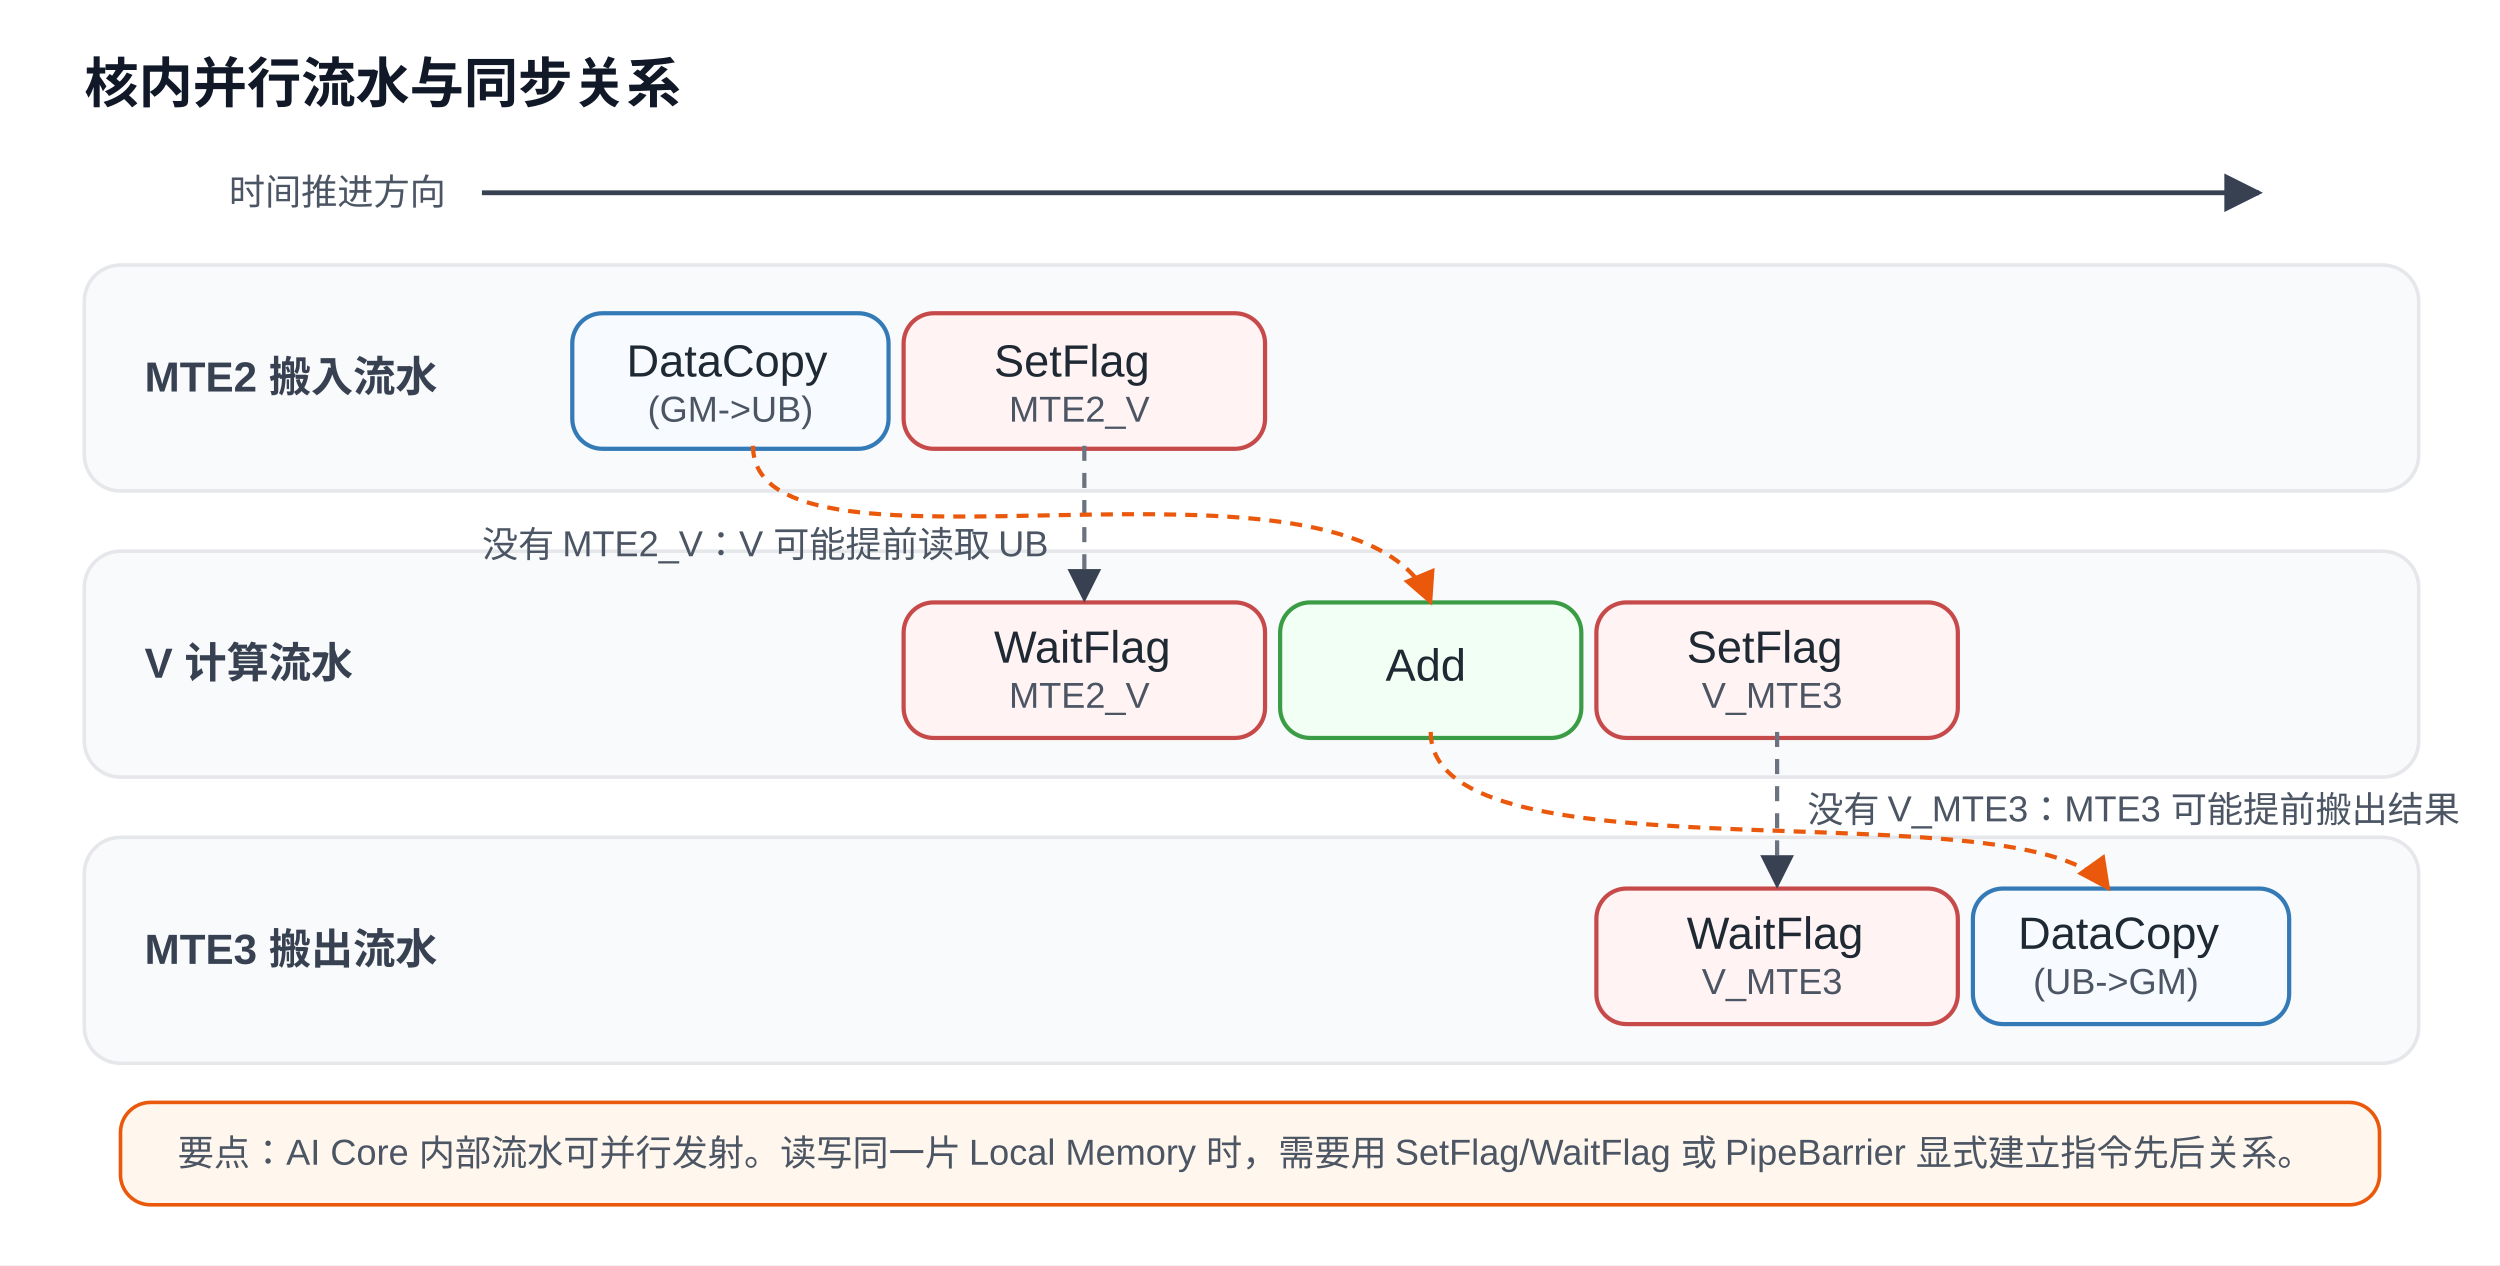
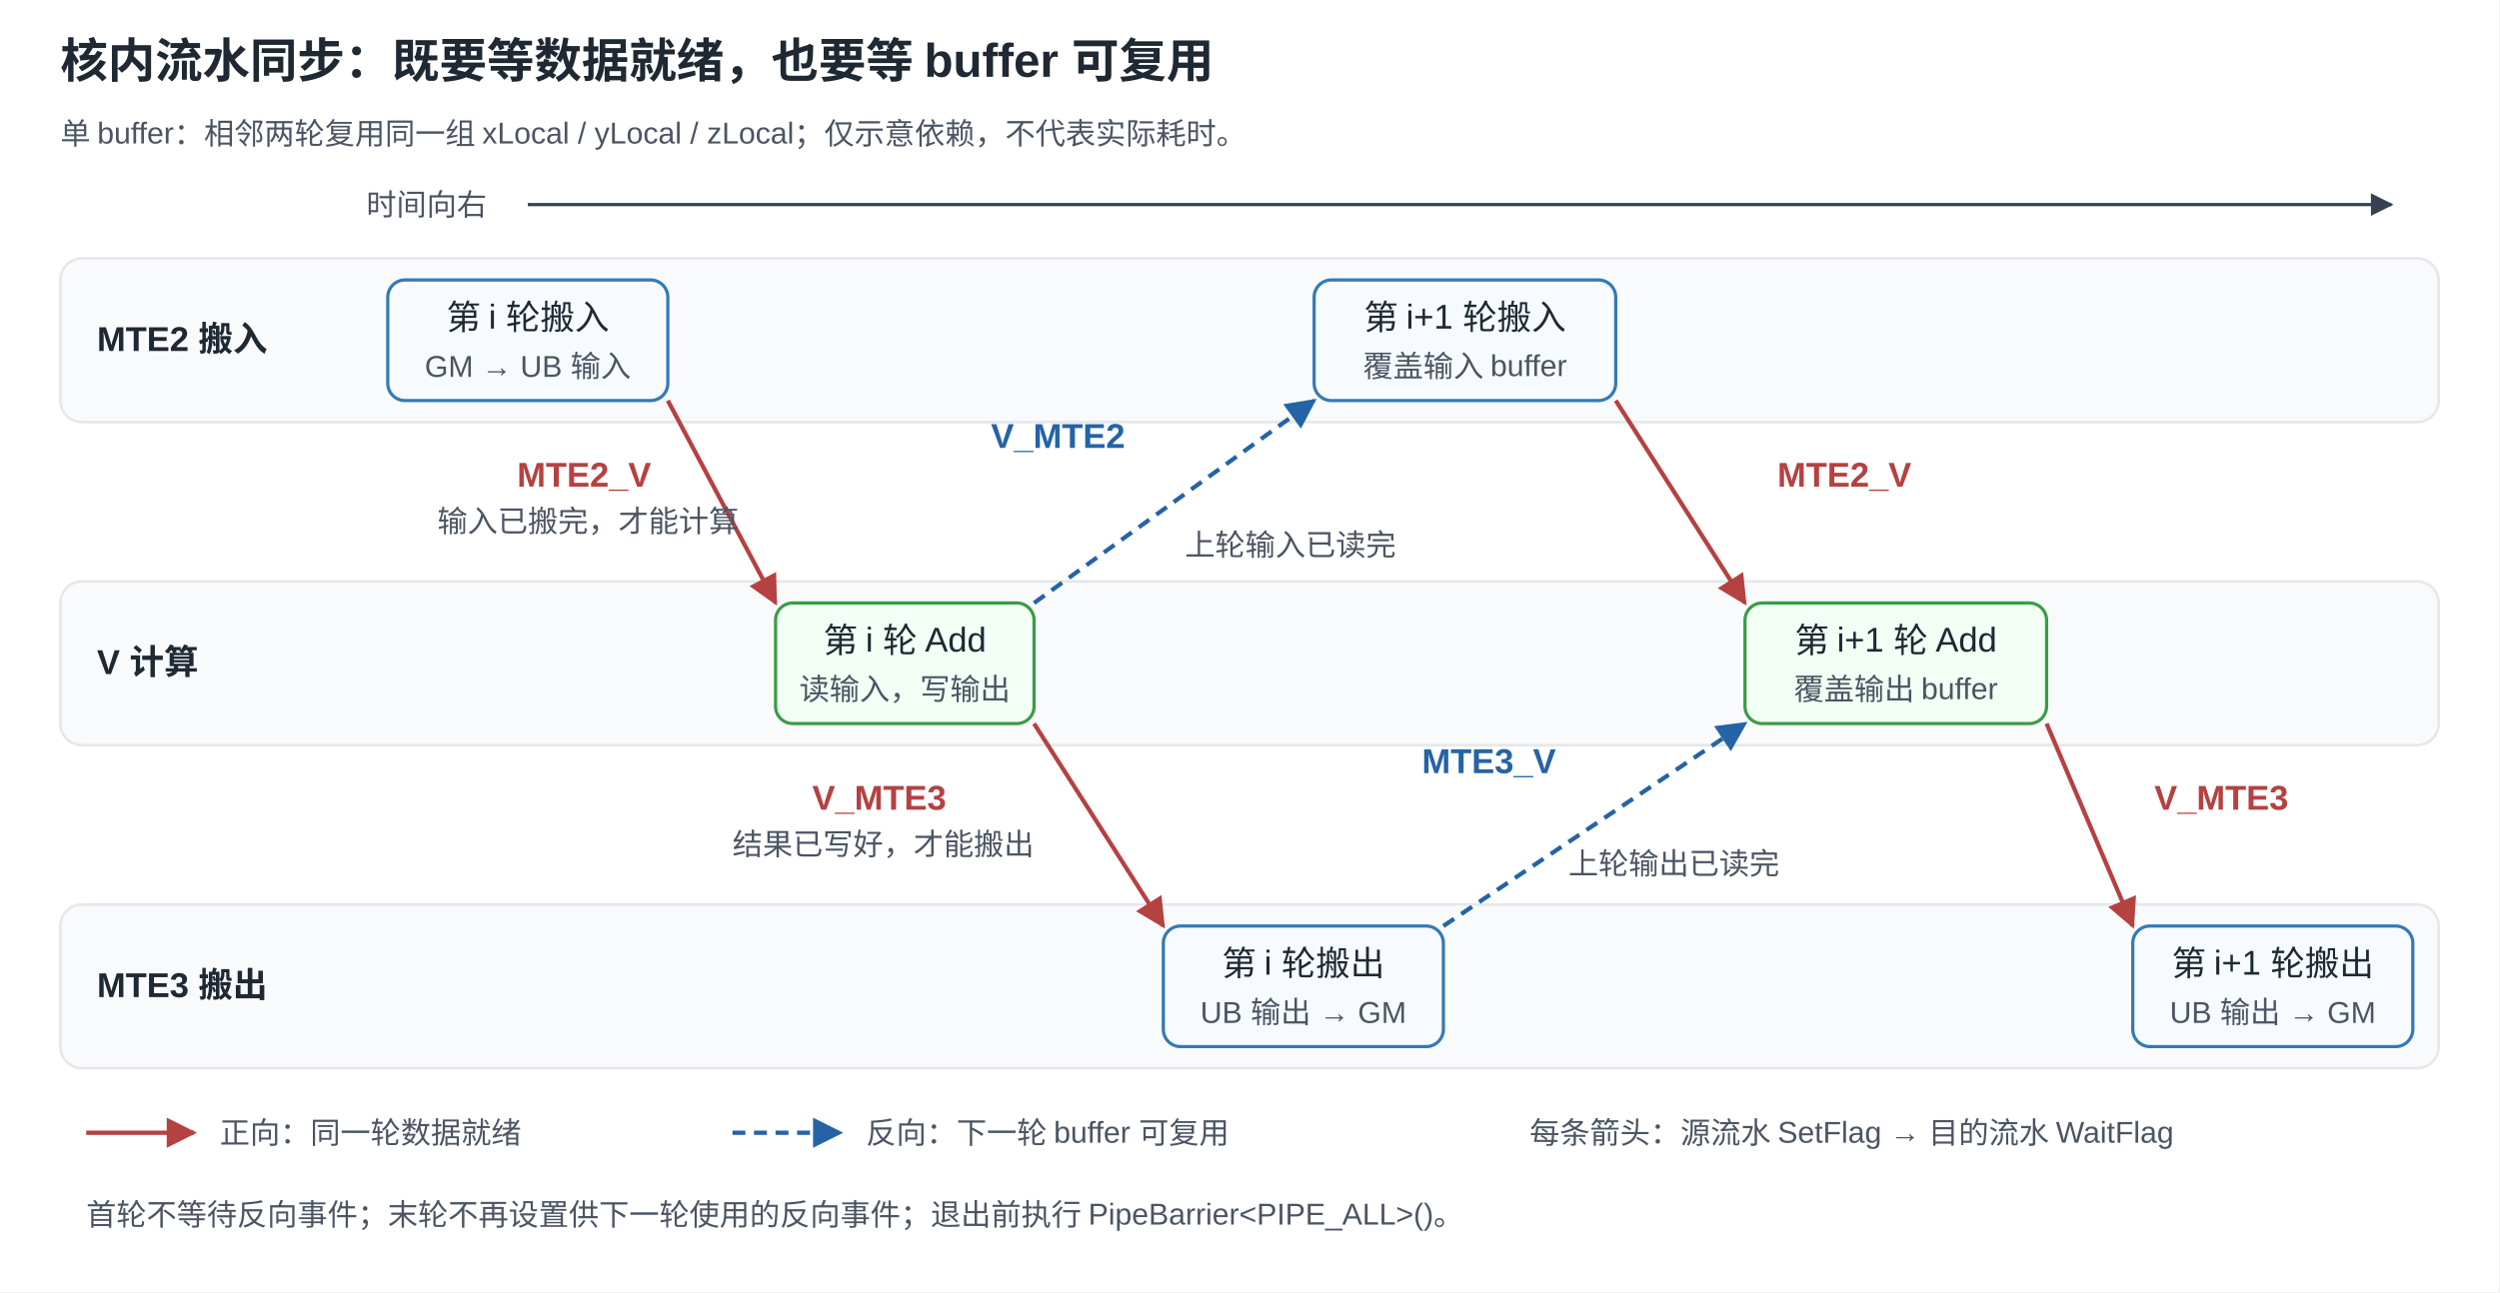
- <svg xmlns="http://www.w3.org/2000/svg" width="830" height="420" viewBox="0 0 830 420">
+ <svg xmlns="http://www.w3.org/2000/svg" width="1160" height="600" viewBox="0 0 1160 600" role="img" aria-labelledby="title desc">
  <defs>
    <style>
- .bg{fill:#ffffff}.lane{fill:#f9fafb;stroke:#e5e7eb;stroke-width:1.2;rx:12;ry:12}.box{fill:#f7fbff;stroke:#337ab7;stroke-width:1.4;rx:10;ry:10}.store{fill:#fff8e6;stroke:#d99a00;stroke-width:1.4;rx:10;ry:10}.compute{fill:#f2fff4;stroke:#3a9d45;stroke-width:1.4;rx:10;ry:10}.sync{fill:#fff3f3;stroke:#c74a4a;stroke-width:1.4;rx:10;ry:10}.warn{fill:#fff7ed;stroke:#ea580c;stroke-width:1.2;rx:10;ry:10}.txt{font-family:Arial,'Microsoft YaHei',sans-serif;font-size:15px;fill:#1f2933}.small{font-family:Arial,'Microsoft YaHei',sans-serif;font-size:12px;fill:#4b5563}.title{font-family:Arial,'Microsoft YaHei',sans-serif;font-size:18px;font-weight:700;fill:#111827}.laneTitle{font-family:Arial,'Microsoft YaHei',sans-serif;font-size:14px;font-weight:700;fill:#374151}.arrow{stroke:#374151;stroke-width:1.6;fill:none;marker-end:url(#arrow)}.dash{stroke:#6b7280;stroke-width:1.4;fill:none;stroke-dasharray:5 4;marker-end:url(#arrow)}.danger{stroke:#ea580c;stroke-width:1.4;fill:none;stroke-dasharray:4 3;marker-end:url(#arrow-orange)}
+ .bg{fill:#fff}.lane{fill:#f9fafb;stroke:#e5e7eb;stroke-width:1.2}.copy{fill:#f7fbff;stroke:#337ab7;stroke-width:1.5}.compute{fill:#f2fff4;stroke:#3a9d45;stroke-width:1.5}
+ text{font-family:Arial,'Microsoft YaHei','Noto Sans CJK SC',sans-serif;fill:#1f2933}.title{font-size:22px;font-weight:700}.txt{font-size:16px}.small{font-size:14px;fill:#4b5563}.lane-title{font-size:16px;font-weight:700}.event{font-size:16px;font-weight:700;fill:#b54141}.reverse-label{font-size:16px;font-weight:700;fill:#2563a6}
+ .time{stroke:#374151;stroke-width:1.5;fill:none;marker-end:url(#arrow)}.forward{stroke:#b54141;stroke-width:2;fill:none;marker-end:url(#forward-arrow)}.reverse{stroke:#2563a6;stroke-width:2;stroke-dasharray:6 4;fill:none;marker-end:url(#reverse-arrow)}
</style>
-     <marker id="arrow" viewBox="0 0 10 10" refX="9" refY="5" markerWidth="8" markerHeight="8" orient="auto-start-reverse">
+     <marker id="arrow" viewBox="0 0 10 10" refX="9" refY="5" markerWidth="7" markerHeight="7" orient="auto">
      <path d="M0 0L10 5L0 10z" fill="#374151" />
    </marker>
-     <marker id="arrow-orange" viewBox="0 0 10 10" refX="9" refY="5" markerWidth="8" markerHeight="8" orient="auto-start-reverse">
-       <path d="M0 0L10 5L0 10z" fill="#ea580c" />
+     <marker id="forward-arrow" viewBox="0 0 10 10" refX="9" refY="5" markerWidth="7" markerHeight="7" orient="auto">
+       <path d="M0 0L10 5L0 10z" fill="#b54141" />
+     </marker>
+     <marker id="reverse-arrow" viewBox="0 0 10 10" refX="9" refY="5" markerWidth="7" markerHeight="7" orient="auto">
+       <path d="M0 0L10 5L0 10z" fill="#2563a6" />
    </marker>
  </defs>
-   <rect class="bg" x="0" y="0" width="830" height="420" />
-   <text class="title" x="28" y="34">核内并行流水与同步关系</text>
-   <text class="small" x="76" y="68">时间推进方向</text>
-   <path class="arrow" d="M160 64 H750" />
-   <rect class="lane" x="28" y="88" width="775" height="75" />
-   <text class="laneTitle" x="48" y="130">MTE2 搬入流水</text>
-   <rect class="box" x="190" y="104" width="105" height="45" />
-   <text class="txt" x="208" y="125">DataCopy</text>
-   <text class="small" x="215" y="140">(GM-&gt;UB)</text>
-   <rect class="sync" x="300" y="104" width="120" height="45" />
-   <text class="txt" x="330" y="125">SetFlag</text>
-   <text class="small" x="335" y="140">MTE2_V</text>
-   <rect class="lane" x="28" y="183" width="775" height="75" />
-   <text class="laneTitle" x="48" y="225">V 计算流水</text>
-   <rect class="sync" x="300" y="200" width="120" height="45" />
-   <text class="txt" x="330" y="220">WaitFlag</text>
-   <text class="small" x="335" y="235">MTE2_V</text>
-   <path class="dash" d="M360 148 V199" />
-   <rect class="compute" x="425" y="200" width="100" height="45" />
-   <text class="txt" x="460" y="226">Add</text>
-   <rect class="sync" x="530" y="200" width="120" height="45" />
-   <text class="txt" x="560" y="220">SetFlag</text>
-   <text class="small" x="565" y="235">V_MTE3</text>
-   <rect class="lane" x="28" y="278" width="775" height="75" />
-   <text class="laneTitle" x="48" y="320">MTE3 搬出流水</text>
-   <rect class="sync" x="530" y="295" width="120" height="45" />
-   <text class="txt" x="560" y="315">WaitFlag</text>
-   <text class="small" x="565" y="330">V_MTE3</text>
-   <path class="dash" d="M590 243 V294" />
-   <rect class="box" x="655" y="295" width="105" height="45" />
-   <text class="txt" x="670" y="315">DataCopy</text>
-   <text class="small" x="675" y="330">(UB-&gt;GM)</text>
-   <path class="danger" d="M250 148 C250 200 450 140 475 200" />
-   <text class="small" x="160" y="185">没有 MTE2_V：V 可能提前读取 UB</text>
-   <path class="danger" d="M475 243 C475 295 675 260 700 295" />
-   <text class="small" x="600" y="273">没有 V_MTE3：MTE3 可能提前搬出结果</text>
-   <rect class="warn" x="40" y="366" width="750" height="34" />
-   <text class="small" x="59" y="387">要点：AI Core 内部流水可并行发射。读写同一片 Local Memory 时，需要用 SetFlag/WaitFlag 或 PipeBarrier 显式建立指令先后关系。</text>
+   <rect class="bg" width="1160" height="600" />
+   <text class="title" x="28" y="36">核内流水同步：既要等数据就绪，也要等 buffer 可复用</text>
+   <text class="small" x="28" y="67">单 buffer：相邻两轮复用同一组 xLocal / yLocal / zLocal；仅示意依赖，不代表实际耗时。</text>
+   <text class="small" x="170" y="100">时间向右</text>
+   <path class="time" d="M245 95 H1110" />
+   <rect class="lane" x="28" y="120" width="1104" height="76" rx="10" />
+   <rect class="lane" x="28" y="270" width="1104" height="76" rx="10" />
+   <rect class="lane" x="28" y="420" width="1104" height="76" rx="10" />
+   <text class="lane-title" x="45" y="163">MTE2 搬入</text>
+   <text class="lane-title" x="45" y="313">V 计算</text>
+   <text class="lane-title" x="45" y="463">MTE3 搬出</text>
+   <rect class="copy" x="180" y="130" width="130" height="56" rx="8" />
+   <text class="txt" x="245" y="153" text-anchor="middle">第 i 轮搬入</text>
+   <text class="small" x="245" y="175" text-anchor="middle">GM → UB 输入</text>
+   <rect class="compute" x="360" y="280" width="120" height="56" rx="8" />
+   <text class="txt" x="420" y="303" text-anchor="middle">第 i 轮 Add</text>
+   <text class="small" x="420" y="325" text-anchor="middle">读输入，写输出</text>
+   <rect class="copy" x="540" y="430" width="130" height="56" rx="8" />
+   <text class="txt" x="605" y="453" text-anchor="middle">第 i 轮搬出</text>
+   <text class="small" x="605" y="475" text-anchor="middle">UB 输出 → GM</text>
+   <rect class="copy" x="610" y="130" width="140" height="56" rx="8" />
+   <text class="txt" x="680" y="153" text-anchor="middle">第 i+1 轮搬入</text>
+   <text class="small" x="680" y="175" text-anchor="middle">覆盖输入 buffer</text>
+   <rect class="compute" x="810" y="280" width="140" height="56" rx="8" />
+   <text class="txt" x="880" y="303" text-anchor="middle">第 i+1 轮 Add</text>
+   <text class="small" x="880" y="325" text-anchor="middle">覆盖输出 buffer</text>
+   <rect class="copy" x="990" y="430" width="130" height="56" rx="8" />
+   <text class="txt" x="1055" y="453" text-anchor="middle">第 i+1 轮搬出</text>
+   <text class="small" x="1055" y="475" text-anchor="middle">UB 输出 → GM</text>
+   <path class="forward" d="M310 186 L360 280" />
+   <text class="event" x="240" y="226">MTE2_V</text>
+   <text class="small" x="203" y="247">输入已搬完，才能计算</text>
+   <path class="forward" d="M480 336 L540 430" />
+   <text class="event" x="377" y="376">V_MTE3</text>
+   <text class="small" x="340" y="397">结果已写好，才能搬出</text>
+   <path class="forward" d="M750 186 L810 280" />
+   <text class="event" x="825" y="226">MTE2_V</text>
+   <path class="forward" d="M950 336 L990 430" />
+   <text class="event" x="1000" y="376">V_MTE3</text>
+   <path class="reverse" d="M480 280 L610 186" />
+   <text class="reverse-label" x="460" y="208">V_MTE2</text>
+   <text class="small" x="550" y="258">上轮输入已读完</text>
+   <path class="reverse" d="M670 430 L810 336" />
+   <text class="reverse-label" x="660" y="359">MTE3_V</text>
+   <text class="small" x="728" y="406">上轮输出已读完</text>
+   <path class="forward" d="M40 526 H90" />
+   <text class="small" x="102" y="531">正向：同一轮数据就绪</text>
+   <path class="reverse" d="M340 526 H390" />
+   <text class="small" x="402" y="531">反向：下一轮 buffer 可复用</text>
+   <text class="small" x="710" y="531">每条箭头：源流水 SetFlag → 目的流水 WaitFlag</text>
+   <text class="small" x="40" y="569">首轮不等待反向事件；末轮不再设置供下一轮使用的反向事件；退出前执行 PipeBarrier&lt;PIPE_ALL&gt;()。</text>
</svg>
